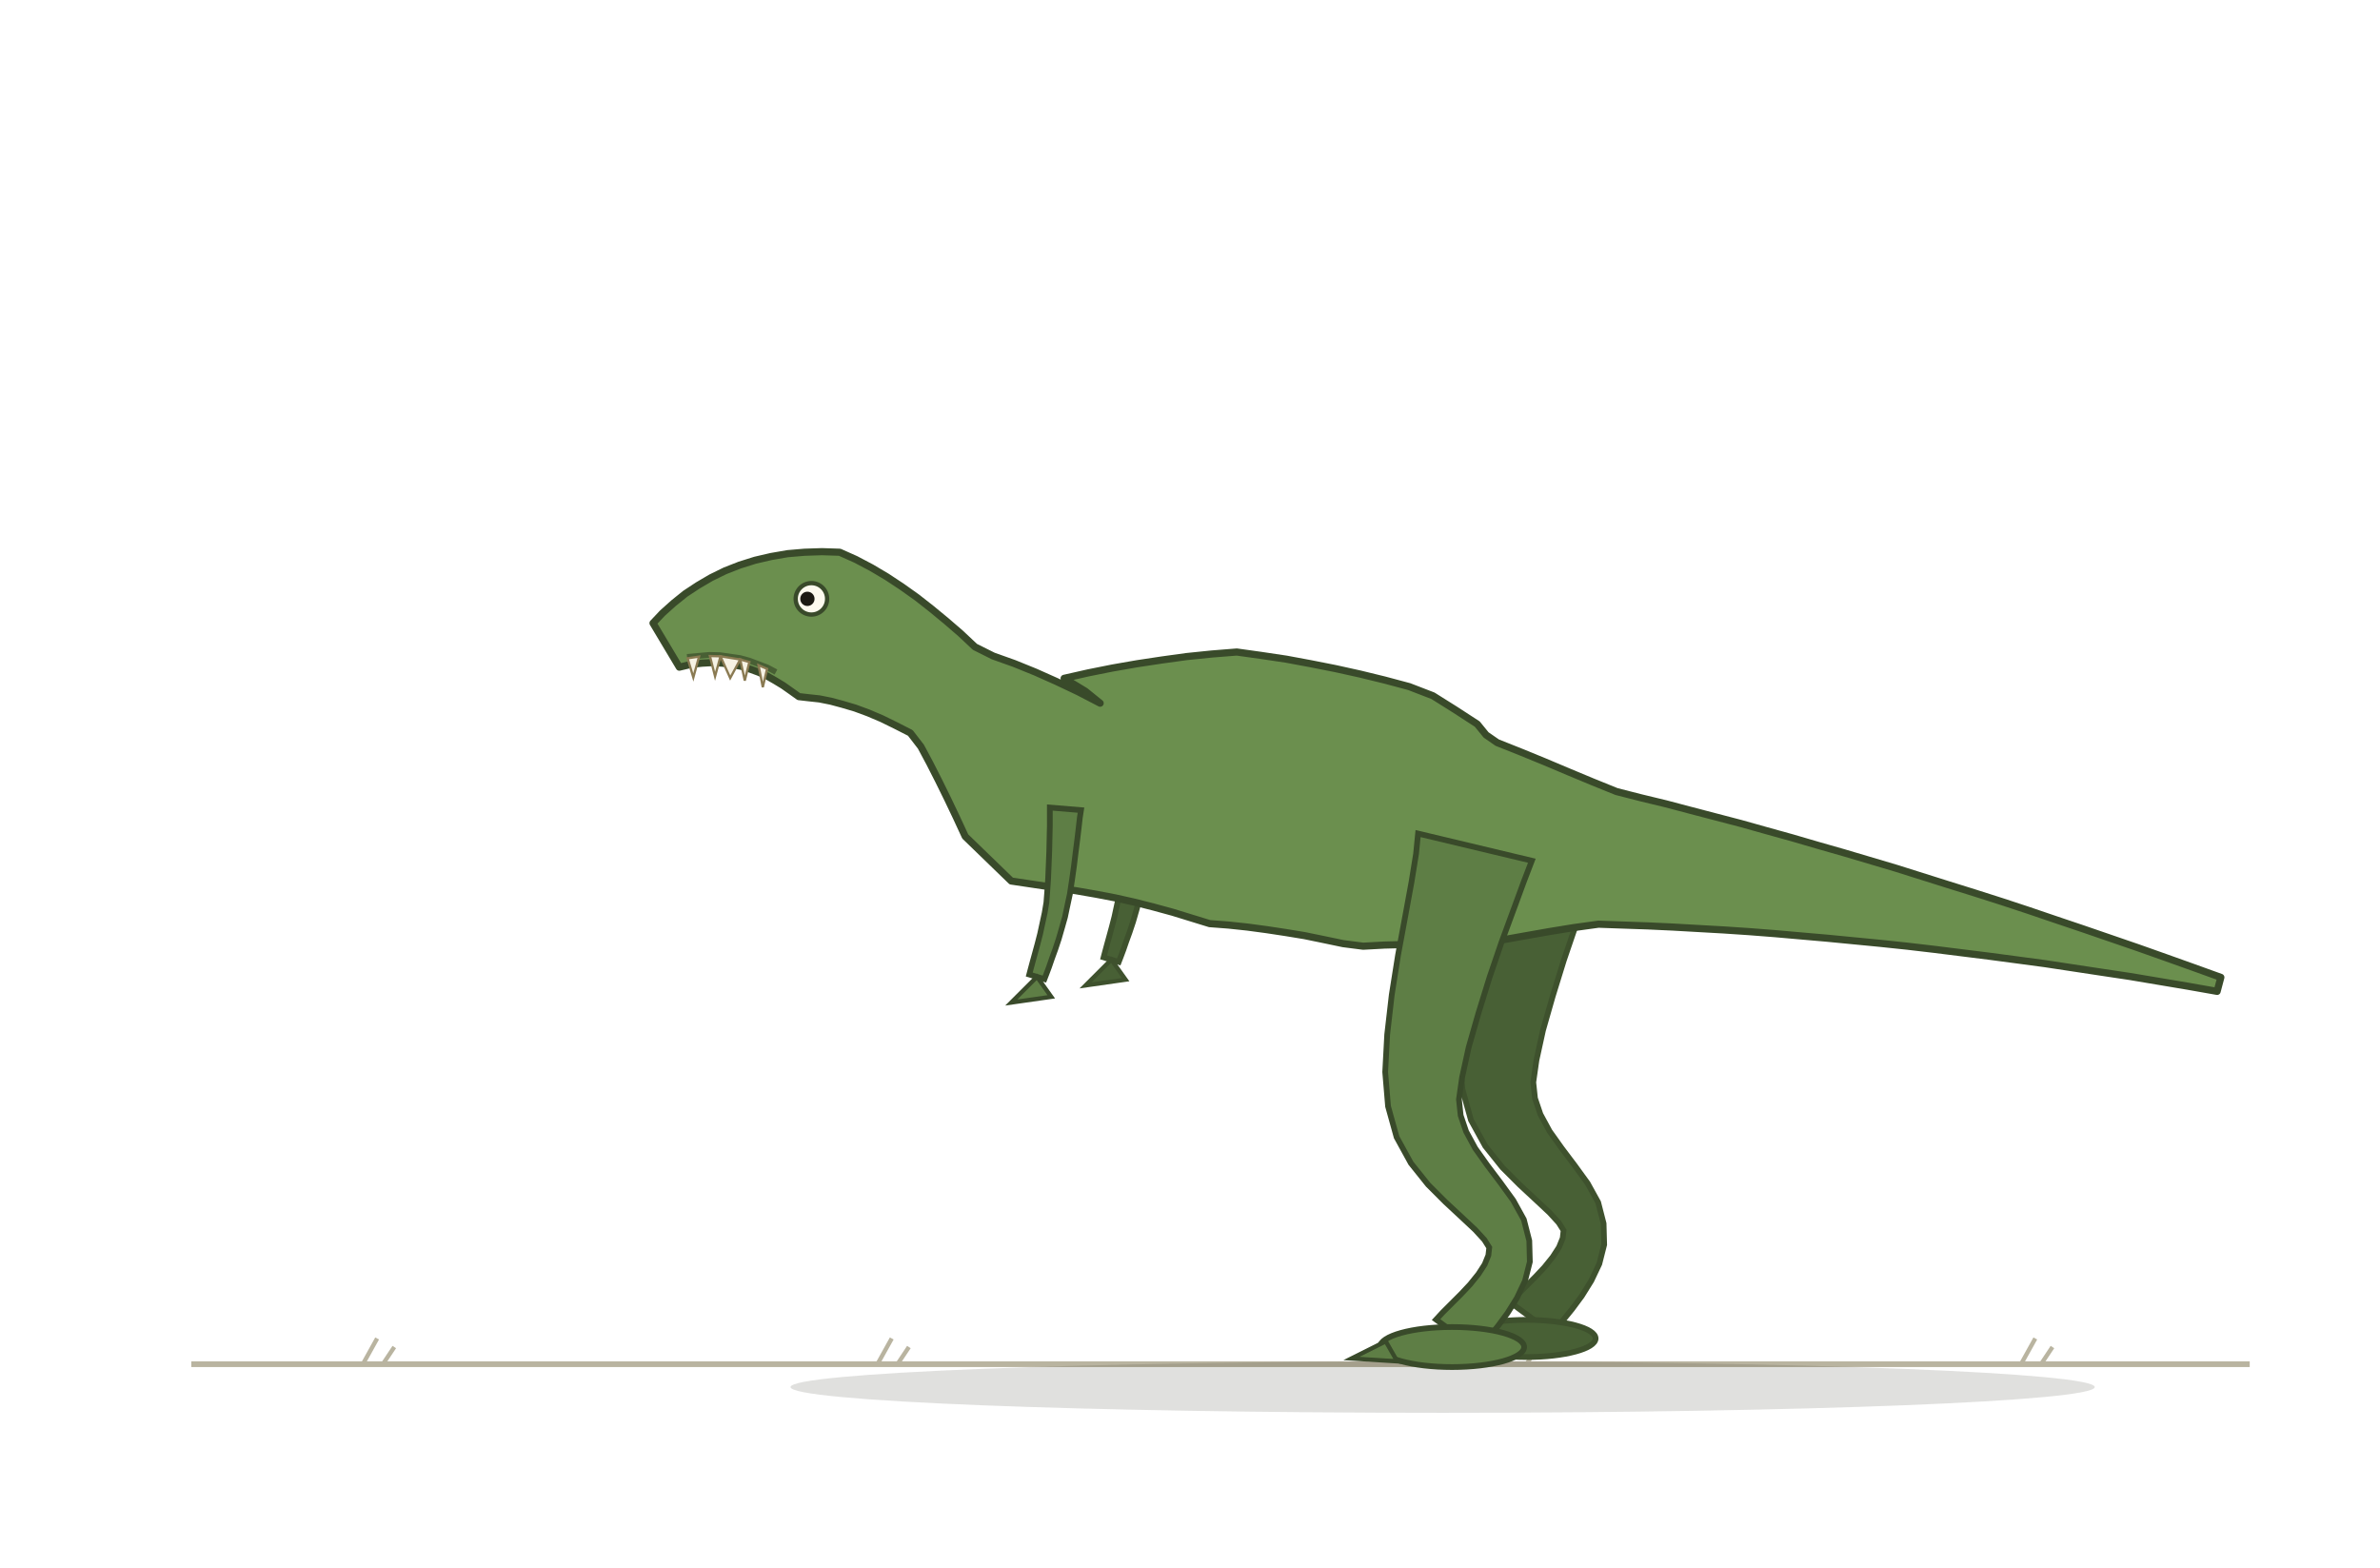
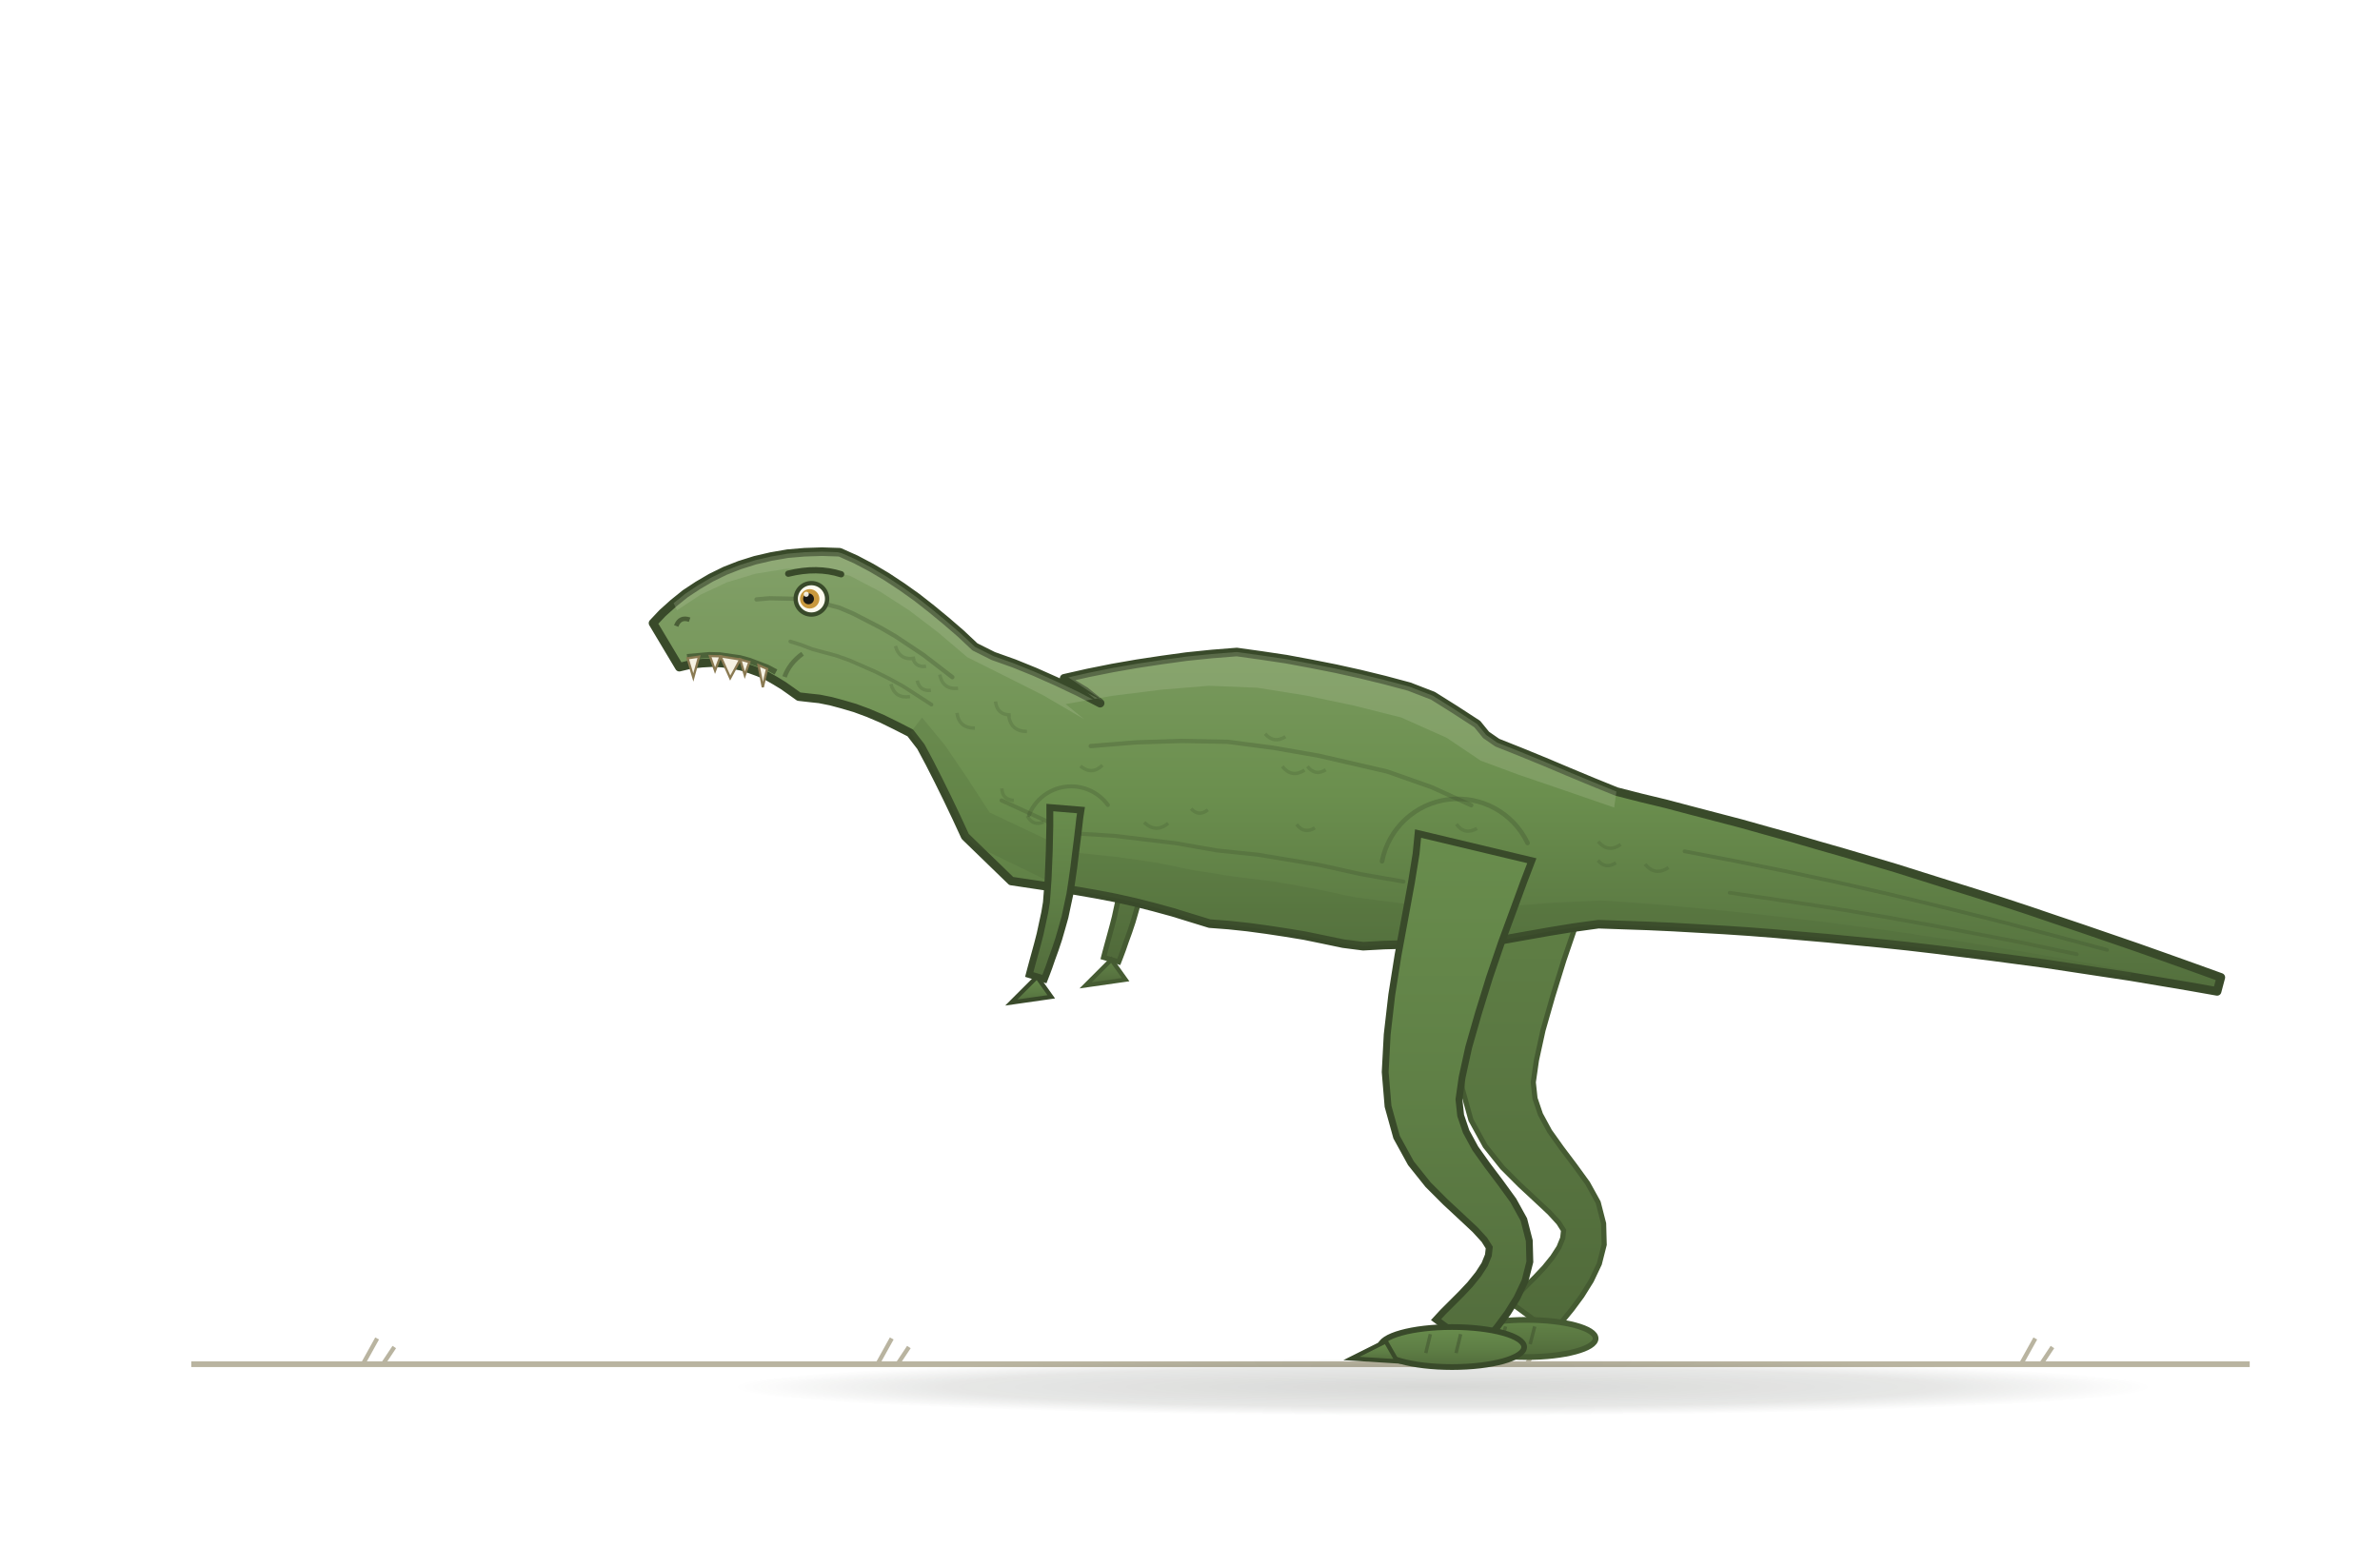
<svg xmlns="http://www.w3.org/2000/svg" viewBox="0 0 820 540" role="img" aria-label="Tyrannosaurus Rex, a hybrid dinosaur">
  <g transform="translate(454.2 470) scale(0.985) translate(-454.2 -470)">
+     <defs>
+       <clipPath id="bod-pure-tyrannosaurus">
+         <path d="M769.9 334.7L760.2 331.2L750.4 327.7L740.8 324.3L731.2 321L721.6 317.7L712.1 314.5L702.7 311.3L693.3 308.2L683.9 305.2L674.6 302.3L665.4 299.4L656.2 296.5L647.1 293.8L638 291.1L628.9 288.5L620 285.9L611 283.4L602.1 280.9L593.3 278.6L584.5 276.3L575.8 274L567.1 271.9L558.5 269.7L550.1 266.3L541.7 262.8L533.4 259.3L525.1 255.9L516.8 252.6L512.9 249.9L509.8 246.1L502.1 241.1L494.3 236.2L486 233L477.4 230.7L468.8 228.6L460.2 226.7L451.6 225L443 223.4L434.3 222.1L425.7 220.9L416.9 221.6L408.1 222.5L399.4 223.7L390.8 225L382.2 226.5L373.7 228.2L365.3 230.1L372.7 234.6L377.9 238.8L370.2 234.8L362.6 231.2L355.2 227.9L347.8 224.9L340.5 222.3L334.1 219.1L329.1 214.4L324 210L318.9 205.8L313.8 201.8L308.6 198.1L303.3 194.6L297.9 191.4L292.4 188.5L286.8 186L280.6 185.8L274.5 186L268.6 186.5L262.8 187.5L257.2 188.8L251.8 190.5L246.7 192.5L241.8 194.9L237.2 197.6L232.8 200.5L228.7 203.8L224.8 207.3L221.5 210.8L230.7 226.2L234.9 225.2L238.7 224.8L242.3 224.6L245.8 224.8L249.2 225.3L252.4 225.9L255.5 226.9L258.5 228L261.4 229.3L264.2 230.9L267 232.6L269.7 234.5L272.5 236.5L276 236.9L279.7 237.3L283.7 238.1L287.8 239.2L292.2 240.5L296.8 242.2L301.5 244.2L306.4 246.6L311.5 249.2L315.2 254L318.3 259.8L321.4 265.9L324.5 272.2L327.6 278.7L330.7 285.4L346.8 301L369.5 304.4L376.4 305.6L383.2 306.9L389.9 308.4L396.6 310.1L403.2 311.9L409.7 313.9L416.2 315.9L422.8 316.4L429.4 317.1L436.1 318L442.7 319L449.4 320.1L456.2 321.5L462.9 322.9L469.9 323.8L477.3 323.4L484.9 323.2L497.1 324.4L509.7 323.4L518 321.7L526.4 320.2L534.9 318.7L543.5 317.3L552.2 316.1L560.8 316.4L569.5 316.7L578.2 317.1L587 317.6L595.9 318.1L604.9 318.7L613.9 319.4L623 320.2L632.2 321L641.5 321.9L650.8 322.8L660.3 323.8L669.7 324.9L679.3 326.1L688.9 327.3L698.7 328.6L708.4 329.9L718.3 331.4L728.2 332.9L738.2 334.4L748.3 336.1L758.4 337.8L768.6 339.6Z" />
+       </clipPath>
+       <linearGradient id="gb-pure-tyrannosaurus" x1="0" y1="0" x2="0" y2="1">
+         <stop offset="0" stop-color="#82a068" />
+         <stop offset="0.55" stop-color="#6b8f4e" />
+         <stop offset="1" stop-color="#536f3d" />
+       </linearGradient>
+       <linearGradient id="gl-pure-tyrannosaurus" x1="0" y1="0" x2="0" y2="1">
+         <stop offset="0" stop-color="#698d4d" />
+         <stop offset="0.55" stop-color="#5e7e45" />
+         <stop offset="1" stop-color="#526c3c" />
+       </linearGradient>
+       <linearGradient id="gf-pure-tyrannosaurus" x1="0" y1="0" x2="0" y2="1">
+         <stop offset="0" stop-color="#628347" />
+         <stop offset="0.55" stop-color="#597641" />
+         <stop offset="1" stop-color="#506a3a" />
+       </linearGradient>
+       <radialGradient id="sh-pure-tyrannosaurus">
+         <stop offset="0" stop-color="#23281e" stop-opacity="0.18" />
+         <stop offset="0.7" stop-color="#23281e" stop-opacity="0.11" />
+         <stop offset="1" stop-color="#23281e" stop-opacity="0" />
+       </radialGradient>
+     </defs>
    <line x1="60" y1="470" x2="780" y2="470" stroke="#b9b4a0" stroke-width="2" />
    <path d="M120 470l5 -9 M127 470l4 -6" stroke="#b9b4a0" stroke-width="1.5" fill="none" />
    <path d="M300 470l5 -9 M307 470l4 -6" stroke="#b9b4a0" stroke-width="1.5" fill="none" />
    <path d="M520 470l5 -9 M527 470l4 -6" stroke="#b9b4a0" stroke-width="1.5" fill="none" />
    <path d="M700 470l5 -9 M707 470l4 -6" stroke="#b9b4a0" stroke-width="1.5" fill="none" />
-     <ellipse cx="497.7" cy="478" rx="228.1" ry="9" fill="rgba(30,30,20,0.14)" />
-     <path d="M515.1 278.4L514.4 285.5L512.8 295.4L510.6 307.4L508.1 320.9L505.9 334.8L504.3 348.7L503.6 361.8L504.6 373.8L507.6 384.6L512.6 393.7L518.6 401.2L524.7 407.3L530.4 412.6L535.1 417L538.3 420.5L540 423.2L539.7 425.9L538.4 429.1L536.2 432.5L533.3 436.1L530.1 439.5L526.8 442.8L523.7 445.9L521.4 448.4L536.6 459.6L537.8 457.4L539.9 454.5L543 450.7L546.4 446.1L549.7 440.8L552.5 434.9L554.2 428.2L554 420.8L552.1 413.4L548.4 406.7L543.9 400.5L539.3 394.4L535.1 388.5L531.9 382.6L530 377L529.4 371.4L530.5 363.7L532.8 353.2L536.2 341.3L540.1 328.7L544.3 316.4L548.5 305L552.1 295.2L554.9 287.9Z" fill="#486035" stroke="#3e512d" stroke-width="2" />
-     <ellipse cx="527" cy="461" rx="24.2" ry="6.5" fill="#486035" stroke="#3e512d" stroke-width="2" />
-     <path d="M386.3 269.3L386.3 272L386.3 275.6L386.2 279.9L386.1 284.5L385.9 289.4L385.7 294.2L385.4 298.6L385.1 302.5L384.5 306.1L383.7 309.8L382.9 313.5L382 317L381.1 320.3L380.3 323.2L379.6 325.8L379.1 327.7L384.4 329.3L385.1 327.5L386 325.1L387 322.2L388.2 318.9L389.4 315.3L390.5 311.5L391.6 307.6L392.4 303.8L393.3 299.6L394 295L394.7 290.1L395.3 285.2L395.9 280.5L396.4 276.3L396.8 272.8L397.2 270.2Z" fill="#486035" stroke="#3e512d" stroke-width="2" />
-     <path d="M381.8 328.5L372.8 337.5L386.8 335.5Z" fill="#486035" stroke="#3e512d" stroke-width="1.5" />
-     <defs>
-       <clipPath id="bod-pure-tyrannosaurus">
-         <path d="M769.9 334.7L760.2 331.2L750.4 327.7L740.8 324.3L731.2 321L721.6 317.7L712.1 314.5L702.7 311.3L693.3 308.2L683.9 305.2L674.6 302.3L665.4 299.4L656.2 296.5L647.1 293.8L638 291.1L628.9 288.5L620 285.9L611 283.4L602.1 280.9L593.3 278.6L584.5 276.3L575.8 274L567.1 271.9L558.5 269.7L550.1 266.3L541.7 262.8L533.4 259.3L525.1 255.9L516.8 252.6L512.9 249.9L509.8 246.1L502.1 241.1L494.3 236.2L486 233L477.4 230.7L468.8 228.6L460.2 226.7L451.6 225L443 223.4L434.3 222.1L425.7 220.9L416.9 221.6L408.1 222.5L399.4 223.7L390.8 225L382.2 226.5L373.7 228.2L365.3 230.1L372.7 234.6L377.9 238.8L370.2 234.8L362.6 231.2L355.2 227.9L347.8 224.9L340.5 222.3L334.1 219.1L329.1 214.4L324 210L318.9 205.8L313.8 201.8L308.6 198.1L303.3 194.6L297.9 191.4L292.4 188.5L286.8 186L280.6 185.8L274.5 186L268.6 186.5L262.8 187.5L257.2 188.8L251.8 190.5L246.7 192.5L241.8 194.9L237.2 197.6L232.8 200.5L228.7 203.8L224.8 207.3L221.5 210.8L230.7 226.2L234.9 225.2L238.7 224.8L242.3 224.6L245.8 224.8L249.2 225.3L252.4 225.9L255.5 226.9L258.5 228L261.4 229.3L264.2 230.9L267 232.6L269.7 234.5L272.5 236.5L276 236.9L279.7 237.3L283.7 238.1L287.8 239.2L292.2 240.5L296.8 242.2L301.5 244.2L306.4 246.6L311.5 249.2L315.2 254L318.3 259.8L321.4 265.9L324.5 272.2L327.6 278.7L330.7 285.4L346.8 301L369.5 304.4L376.4 305.6L383.2 306.9L389.9 308.4L396.6 310.1L403.2 311.9L409.7 313.9L416.2 315.9L422.8 316.4L429.4 317.1L436.1 318L442.7 319L449.4 320.1L456.2 321.5L462.9 322.9L469.9 323.8L477.3 323.4L484.9 323.2L497.1 324.4L509.7 323.4L518 321.7L526.4 320.2L534.9 318.7L543.5 317.3L552.2 316.1L560.8 316.4L569.5 316.7L578.2 317.1L587 317.6L595.9 318.1L604.9 318.7L613.9 319.4L623 320.2L632.2 321L641.5 321.9L650.8 322.8L660.3 323.8L669.7 324.9L679.3 326.1L688.9 327.3L698.7 328.6L708.4 329.9L718.3 331.4L728.2 332.9L738.2 334.4L748.3 336.1L758.4 337.8L768.6 339.6Z" />
-       </clipPath>
-     </defs>
-     <path d="M769.9 334.7L760.2 331.2L750.4 327.7L740.8 324.3L731.2 321L721.6 317.7L712.1 314.5L702.7 311.3L693.3 308.2L683.9 305.2L674.6 302.3L665.4 299.4L656.2 296.5L647.1 293.8L638 291.1L628.9 288.5L620 285.9L611 283.4L602.1 280.9L593.3 278.6L584.5 276.3L575.8 274L567.1 271.9L558.5 269.7L550.1 266.3L541.7 262.8L533.4 259.3L525.1 255.9L516.8 252.6L512.9 249.9L509.8 246.1L502.1 241.1L494.3 236.2L486 233L477.4 230.7L468.8 228.6L460.2 226.7L451.6 225L443 223.4L434.3 222.1L425.7 220.9L416.9 221.6L408.1 222.5L399.4 223.7L390.8 225L382.2 226.5L373.7 228.2L365.3 230.1L372.7 234.6L377.9 238.8L370.2 234.8L362.6 231.2L355.2 227.9L347.8 224.9L340.5 222.3L334.1 219.1L329.1 214.4L324 210L318.9 205.8L313.8 201.8L308.6 198.1L303.3 194.6L297.9 191.4L292.4 188.5L286.8 186L280.6 185.8L274.5 186L268.6 186.5L262.8 187.5L257.2 188.8L251.8 190.5L246.7 192.5L241.8 194.9L237.2 197.6L232.8 200.5L228.7 203.8L224.8 207.3L221.5 210.8L230.7 226.2L234.9 225.2L238.7 224.8L242.3 224.6L245.8 224.8L249.2 225.3L252.4 225.9L255.5 226.9L258.5 228L261.4 229.3L264.2 230.9L267 232.6L269.7 234.5L272.5 236.5L276 236.9L279.7 237.3L283.7 238.1L287.8 239.2L292.2 240.5L296.8 242.2L301.5 244.2L306.4 246.6L311.5 249.2L315.2 254L318.3 259.8L321.4 265.9L324.5 272.2L327.6 278.7L330.7 285.4L346.8 301L369.5 304.4L376.4 305.6L383.2 306.9L389.9 308.4L396.6 310.1L403.2 311.9L409.7 313.9L416.2 315.9L422.8 316.4L429.4 317.1L436.1 318L442.7 319L449.4 320.1L456.2 321.5L462.9 322.9L469.9 323.8L477.3 323.4L484.9 323.2L497.1 324.4L509.7 323.4L518 321.7L526.4 320.2L534.9 318.7L543.5 317.3L552.2 316.1L560.8 316.4L569.5 316.7L578.2 317.1L587 317.6L595.9 318.1L604.9 318.7L613.9 319.4L623 320.2L632.2 321L641.5 321.9L650.8 322.8L660.3 323.8L669.7 324.9L679.3 326.1L688.9 327.3L698.7 328.6L708.4 329.9L718.3 331.4L728.2 332.9L738.2 334.4L748.3 336.1L758.4 337.8L768.6 339.6Z" fill="#6b8f4e" stroke="#394a2a" stroke-width="2.5" stroke-linejoin="round" />
+     <ellipse cx="497.7" cy="478" rx="249.9" ry="10" fill="url(#sh-pure-tyrannosaurus)" />
+     <path d="M515.1 278.4L514.4 285.5L512.8 295.4L510.6 307.4L508.1 320.9L505.9 334.8L504.3 348.7L503.6 361.8L504.6 373.8L507.6 384.6L512.6 393.7L518.6 401.2L524.7 407.3L530.4 412.6L535.1 417L538.3 420.5L540 423.2L539.7 425.9L538.4 429.1L536.2 432.5L533.3 436.1L530.1 439.5L526.8 442.8L523.7 445.9L521.4 448.4L536.6 459.6L537.8 457.4L539.9 454.5L543 450.7L546.4 446.1L549.7 440.8L552.5 434.9L554.2 428.2L554 420.8L552.1 413.4L548.4 406.7L543.9 400.5L539.3 394.4L535.1 388.5L531.9 382.6L530 377L529.4 371.4L530.5 363.7L532.8 353.2L536.2 341.3L540.1 328.7L544.3 316.4L548.5 305L552.1 295.2L554.9 287.9Z" fill="url(#gf-pure-tyrannosaurus)" stroke="#455b32" stroke-width="1.8" />
+     <ellipse cx="527" cy="461" rx="24.2" ry="6.5" fill="url(#gf-pure-tyrannosaurus)" stroke="#455b32" stroke-width="2" />
+     <path d="M519.7 456.8L518.1 463M529.9 456.8L528.3 463" fill="none" stroke="#394a2a" stroke-width="1.2" opacity="0.45" />
+     <path d="M386.3 269.3L386.3 272L386.3 275.6L386.2 279.9L386.1 284.5L385.9 289.4L385.7 294.2L385.4 298.6L385.1 302.5L384.5 306.1L383.7 309.8L382.9 313.5L382 317L381.1 320.3L380.3 323.2L379.6 325.8L379.1 327.7L384.4 329.3L385.1 327.5L386 325.1L387 322.2L388.2 318.9L389.4 315.3L390.5 311.5L391.6 307.6L392.4 303.8L393.3 299.6L394 295L394.7 290.1L395.3 285.2L395.9 280.5L396.4 276.3L396.8 272.8L397.2 270.2Z" fill="url(#gf-pure-tyrannosaurus)" stroke="#455b32" stroke-width="1.8" />
+     <path d="M381.8 328.5L372.8 337.5L386.8 335.5Z" fill="url(#gf-pure-tyrannosaurus)" stroke="#455b32" stroke-width="1.5" />
+     <path d="M769.9 334.7L760.2 331.2L750.4 327.7L740.8 324.3L731.2 321L721.6 317.7L712.1 314.5L702.7 311.3L693.3 308.2L683.9 305.2L674.6 302.3L665.4 299.4L656.2 296.5L647.1 293.8L638 291.1L628.9 288.5L620 285.9L611 283.4L602.1 280.9L593.3 278.6L584.5 276.3L575.8 274L567.1 271.9L558.5 269.7L550.1 266.3L541.7 262.8L533.4 259.3L525.1 255.9L516.8 252.6L512.9 249.9L509.8 246.1L502.1 241.1L494.3 236.2L486 233L477.4 230.7L468.8 228.6L460.2 226.7L451.6 225L443 223.4L434.3 222.1L425.7 220.9L416.9 221.6L408.1 222.5L399.4 223.7L390.8 225L382.2 226.5L373.7 228.2L365.3 230.1L372.7 234.6L377.9 238.8L370.2 234.8L362.6 231.2L355.2 227.9L347.8 224.9L340.5 222.3L334.1 219.1L329.1 214.4L324 210L318.9 205.8L313.8 201.8L308.6 198.1L303.3 194.6L297.9 191.4L292.4 188.5L286.8 186L280.6 185.8L274.5 186L268.6 186.5L262.8 187.5L257.2 188.8L251.8 190.5L246.7 192.5L241.8 194.9L237.2 197.6L232.8 200.5L228.7 203.8L224.8 207.3L221.5 210.8L230.7 226.2L234.9 225.2L238.7 224.8L242.3 224.6L245.8 224.8L249.2 225.3L252.4 225.9L255.5 226.9L258.5 228L261.4 229.3L264.2 230.9L267 232.6L269.7 234.5L272.5 236.5L276 236.9L279.7 237.3L283.7 238.1L287.8 239.2L292.2 240.5L296.8 242.2L301.5 244.2L306.4 246.6L311.5 249.2L315.2 254L318.3 259.8L321.4 265.9L324.5 272.2L327.6 278.7L330.7 285.4L346.8 301L369.5 304.4L376.4 305.6L383.2 306.9L389.9 308.4L396.6 310.1L403.2 311.9L409.7 313.9L416.2 315.9L422.8 316.4L429.4 317.1L436.1 318L442.7 319L449.4 320.1L456.2 321.5L462.9 322.9L469.9 323.8L477.3 323.4L484.9 323.2L497.1 324.4L509.7 323.4L518 321.7L526.4 320.2L534.9 318.7L543.5 317.3L552.2 316.1L560.8 316.4L569.5 316.7L578.2 317.1L587 317.6L595.9 318.1L604.9 318.7L613.9 319.4L623 320.2L632.2 321L641.5 321.9L650.8 322.8L660.3 323.8L669.7 324.9L679.3 326.1L688.9 327.3L698.7 328.6L708.4 329.9L718.3 331.4L728.2 332.9L738.2 334.4L748.3 336.1L758.4 337.8L768.6 339.6Z" fill="url(#gb-pure-tyrannosaurus)" stroke="#394a2a" stroke-width="3" stroke-linejoin="round" />
+     <g clip-path="url(#bod-pure-tyrannosaurus)">
+       <path d="M738.2 334.6L718.2 331.6L698.6 328.9L679.2 326.5L660.2 324.3L641.4 322.4L622.9 320.8L604.8 319.4L586.9 318.4L569.3 317.6L552.1 317L534.8 319.8L517.9 323.1L496.8 325.9L476.8 325L462.4 324.7L449 322L435.8 319.9L422.6 318.3L409.5 315.7L396.5 311.8L383.2 308.5L369.6 305.8L329.7 286.4L323.7 273L317.7 260.5L311 249.8L315.6 243.8L323.6 253.5L331.3 264.8L339.2 277L368.7 291L383 292.5L397.1 294.5L411 297.3L424.9 299.5L438.9 301.2L452.9 303.7L467 306.7L481.8 308.6L500 311L519.3 309.9L536.1 308.6L553.3 307.8L570.6 309L588.2 310.6L606 312.4L624.1 314.5L642.5 316.8L661.2 319.4L680.1 322.3L699.4 325.5L718.9 328.9L738.7 332.6Z" fill="#475d34" opacity="0.2" />
+       <path d="M558.6 268.8L541.8 261.7L525.2 254.6L513.2 248.5L502.6 239.4L486.4 231.2L469.2 226.8L451.9 223.1L434.6 220.2L417 219.8L399.5 222L382.2 224.9L365.2 228.7L378.9 237.9L363.4 230.3L348.4 224.2L334.6 218.5L324.5 209.3L314.2 201L303.7 193.7L292.8 187.5L280.8 184.8L268.7 185.6L257.2 188L246.6 191.9L237 197L228.5 203.4L229.9 206.3L238.2 200.8L247.4 196.5L257.4 193.5L268.1 191.8L279.3 191.6L290.5 194.3L301 199.8L311.2 206.4L321.3 214.1L331.4 222.7L344.2 229.1L358.1 236.1L372.3 244.4L365.8 239.1L382.3 236.2L399.1 234.1L416 232.7L432.9 233.4L449.8 236.1L466.5 239.6L483.2 243.8L499.1 250.9L511 258.9L524.2 263.8L540.9 269.5L557.7 275.3Z" fill="#b4c59f" opacity="0.26" />
+     </g>
+     <g clip-path="url(#bod-pure-tyrannosaurus)">
+       <g fill="none" stroke="#394a2a" stroke-width="1.2" opacity="0.2">
+         <path d="M334.1 247.5Q328.6 247.6 327.8 242.2" />
+         <path d="M347.7 272.8Q343.7 272.6 343.5 268.6" />
+         <path d="M318.7 234.3Q314.8 234.7 313.9 230.9" />
+         <path d="M401.7 280.8Q397.4 284.4 393.3 280.5" />
+         <path d="M415.6 276.1Q412.4 278.6 409.7 275.7" />
+         <path d="M560 288.2Q555.6 291.3 552.1 287.2" />
+         <path d="M449.4 262.2Q444.9 265.1 441.6 260.9" />
+         <path d="M358.1 280.4Q354.3 281.9 352.4 278.2" />
+         <path d="M515.8 304.5Q511.3 307.8 507.5 303.6" />
+         <path d="M317 225.9Q313.2 226.4 312.3 222.8" />
+         <path d="M313.2 223Q307.8 224.1 306.3 218.8" />
+         <path d="M378.7 260.5Q375 264.1 371 260.8" />
+         <path d="M328.2 233.6Q322.8 234.1 321.8 228.8" />
+         <path d="M456.8 262.1Q453.1 264.4 450.4 260.9" />
+         <path d="M453 282.4Q449.3 284.7 446.6 281.2" />
+         <path d="M442.7 250.5Q438.7 253.1 435.6 249.5" />
+         <path d="M311.4 236.5Q306.1 237.3 304.7 232.1" />
+         <path d="M576.7 296.3Q572 299.4 568.5 295.1" />
+         <path d="M346.6 242.9Q341.8 242.9 341.3 238.2" />
+         <path d="M509.7 282.6Q505.4 285.1 502.5 281.1" />
+         <path d="M352.3 248.7Q346.4 248.6 345.9 242.8" />
+         <path d="M558.3 294.6Q554.8 297 552 293.8" />
+       </g>
+       <g fill="none" stroke="#394a2a" stroke-linecap="round">
+         <path d="M326.2 229.7L316.2 222L306.3 215.4L301.3 212.5L291.6 207.5L286.7 205.4L276.8 202.8L271.9 202.3L262.3 202.1L257.7 202.5" stroke-width="1.5" opacity="0.3" />
+         <path d="M318.9 239.3L309 232.9L304.1 230.2L299.3 227.8L290.2 223.8L285.7 222.2L277.2 219.9L273.3 218.4L269.5 217.2" stroke-width="1.3" opacity="0.26" />
+         <path d="M507.7 274.5L493.9 268.2L478.3 262.7L454.5 257.2L438.5 254.4L422.5 252.3L406.5 252L390.5 252.5L374.6 253.8" stroke-width="1.5" opacity="0.28" />
+         <path d="M484 301.2L469.1 298.6L454.7 295.4L433.1 291.8L418.7 290.3L404.5 287.8L382.9 285.2L368.4 284.3L343.4 272.8" stroke-width="1.4" opacity="0.26" />
+         <path d="M730.1 325.1L710.8 319.9L691.7 314.9L672.9 310.2L654.3 305.7L636 301.5L617.8 297.6L600 294L582.3 290.6" stroke-width="1.3" opacity="0.28" />
+         <path d="M719.5 326.6L700.1 322.5L680.9 318.8L671.5 317L652.7 313.6L634.2 310.5L625.1 309.1L607 306.4L598.1 305.1" stroke-width="1.3" opacity="0.24" />
+         <path d="M476.5 294.1A27 27 0 0 1 527.4 287.7" stroke-width="1.6" opacity="0.3" />
+         <path d="M353 277.9A15.9 15.9 0 0 1 380.6 274.4" stroke-width="1.4" opacity="0.26" />
+       </g>
+     </g>
    <path d="M264.5 227.9L261.5 226.3L255.2 223.9L251.9 223L244.9 222L241.2 221.9L233.4 222.6" fill="none" stroke="#394a2a" stroke-width="2" opacity="0.7" />
+     <path d="M267.5 229.6Q269.2 224.8 273.8 221.5" fill="none" stroke="#394a2a" stroke-width="1.6" opacity="0.45" />
+     <path d="M234.3 209.6Q230.9 208.4 229.6 211.8" fill="none" stroke="#394a2a" stroke-width="1.6" opacity="0.75" />
    <g opacity="1">
      <path d="M261.4 226.8L259.9 233.2L258.4 225.5Z" fill="#f6f2e4" stroke="#8a7a52" stroke-width="0.8" />
-       <path d="M255.2 224.4L253.6 230.9L252 223.5Z" fill="#f6f2e4" stroke="#8a7a52" stroke-width="0.8" />
+       <path d="M255.2 224.4L253.6 229L252 223.5Z" fill="#f6f2e4" stroke="#8a7a52" stroke-width="0.8" />
      <path d="M252 223.5L248.5 230L245.1 222.4Z" fill="#f6f2e4" stroke="#8a7a52" stroke-width="0.8" />
-       <path d="M245.1 222.4L243.2 229.4L241.4 222.3Z" fill="#f6f2e4" stroke="#8a7a52" stroke-width="0.8" />
+       <path d="M245.1 222.4L243.2 227.4L241.4 222.3Z" fill="#f6f2e4" stroke="#8a7a52" stroke-width="0.8" />
      <path d="M237.6 222.5L235.6 229.8L233.6 223.1Z" fill="#f6f2e4" stroke="#8a7a52" stroke-width="0.8" />
    </g>
    <circle cx="276.9" cy="202.3" r="5.5" fill="#fdfaef" stroke="#394a2a" stroke-width="1.5" />
-     <circle cx="275.5" cy="202.3" r="2.5" fill="#1c1a14" />
-     <path d="M489.1 284.4L488.4 291.5L486.8 301.4L484.6 313.4L482.1 326.9L479.9 340.8L478.3 354.7L477.6 367.8L478.6 379.8L481.6 390.6L486.6 399.7L492.6 407.2L498.7 413.3L504.4 418.6L509.1 423L512.3 426.5L514 429.2L513.7 431.9L512.4 435.1L510.2 438.5L507.3 442.1L504.1 445.5L500.8 448.8L497.7 451.9L495.4 454.4L510.6 465.6L511.8 463.4L513.9 460.5L517 456.7L520.4 452.1L523.7 446.8L526.5 440.9L528.2 434.2L528 426.8L526.1 419.4L522.4 412.7L517.9 406.5L513.3 400.4L509.1 394.5L505.9 388.6L504 383L503.4 377.4L504.5 369.7L506.8 359.2L510.2 347.3L514.1 334.7L518.3 322.4L522.5 311L526.1 301.2L528.9 293.9Z" fill="#5e7e45" stroke="#394a2a" stroke-width="2" />
-     <ellipse cx="501" cy="464" rx="25.2" ry="7" fill="#5e7e45" stroke="#394a2a" stroke-width="2" />
-     <path d="M477.8 462L465.8 468L481.8 469Z" fill="#5e7e45" stroke="#394a2a" stroke-width="1.5" />
-     <path d="M360.3 275.3L360.3 278L360.3 281.6L360.2 285.9L360.1 290.5L359.9 295.4L359.7 300.2L359.4 304.6L359.1 308.5L358.5 312.1L357.7 315.8L356.9 319.5L356 323L355.1 326.3L354.3 329.2L353.6 331.8L353.1 333.7L358.4 335.3L359.1 333.5L360 331.1L361 328.2L362.2 324.9L363.4 321.3L364.5 317.5L365.6 313.6L366.4 309.8L367.3 305.6L368 301L368.7 296.1L369.3 291.2L369.9 286.5L370.4 282.3L370.8 278.8L371.2 276.2Z" fill="#5e7e45" stroke="#394a2a" stroke-width="2" />
-     <path d="M355.8 334.5L346.8 343.5L360.8 341.5Z" fill="#5e7e45" stroke="#394a2a" stroke-width="1.5" />
+     <circle cx="276.3" cy="202.3" r="3.4" fill="#c9983d" />
+     <circle cx="275.9" cy="202.3" r="1.9" fill="#1c1a14" />
+     <circle cx="275.1" cy="200.7" r="0.9" fill="#fdfaef" opacity="0.9" />
+     <path d="M287.3 193.7Q278.9 191 268.8 193.5" fill="none" stroke="#394a2a" stroke-width="2.2" stroke-linecap="round" />
+     <path d="M489.1 284.4L488.4 291.5L486.8 301.4L484.6 313.4L482.1 326.9L479.9 340.8L478.3 354.7L477.6 367.8L478.6 379.8L481.6 390.6L486.6 399.7L492.6 407.2L498.7 413.3L504.4 418.6L509.1 423L512.3 426.5L514 429.2L513.7 431.9L512.4 435.1L510.2 438.5L507.3 442.1L504.1 445.5L500.8 448.8L497.7 451.9L495.4 454.4L510.6 465.6L511.8 463.4L513.9 460.5L517 456.7L520.4 452.1L523.7 446.8L526.5 440.9L528.2 434.2L528 426.8L526.1 419.4L522.4 412.7L517.9 406.5L513.3 400.4L509.1 394.5L505.9 388.6L504 383L503.4 377.4L504.5 369.7L506.8 359.2L510.2 347.3L514.1 334.7L518.3 322.4L522.5 311L526.1 301.2L528.9 293.9Z" fill="url(#gl-pure-tyrannosaurus)" stroke="#394a2a" stroke-width="2.4" />
+     <ellipse cx="501" cy="464" rx="25.2" ry="7" fill="url(#gl-pure-tyrannosaurus)" stroke="#394a2a" stroke-width="2" />
+     <path d="M493.4 459.5L491.8 466.1M504 459.5L502.4 466.1" fill="none" stroke="#394a2a" stroke-width="1.2" opacity="0.45" />
+     <path d="M477.8 462L465.8 468L481.8 469Z" fill="url(#gl-pure-tyrannosaurus)" stroke="#394a2a" stroke-width="1.5" />
+     <path d="M360.3 275.3L360.3 278L360.3 281.6L360.2 285.9L360.1 290.5L359.9 295.4L359.7 300.2L359.4 304.6L359.1 308.5L358.5 312.1L357.7 315.8L356.9 319.5L356 323L355.1 326.3L354.3 329.2L353.6 331.8L353.1 333.7L358.4 335.3L359.1 333.5L360 331.1L361 328.2L362.2 324.9L363.4 321.3L364.5 317.5L365.6 313.6L366.4 309.8L367.3 305.6L368 301L368.7 296.1L369.3 291.2L369.9 286.5L370.4 282.3L370.8 278.8L371.2 276.2Z" fill="url(#gl-pure-tyrannosaurus)" stroke="#394a2a" stroke-width="2.4" />
+     <path d="M355.8 334.5L346.8 343.5L360.8 341.5Z" fill="url(#gl-pure-tyrannosaurus)" stroke="#394a2a" stroke-width="1.5" />
  </g>
</svg>
